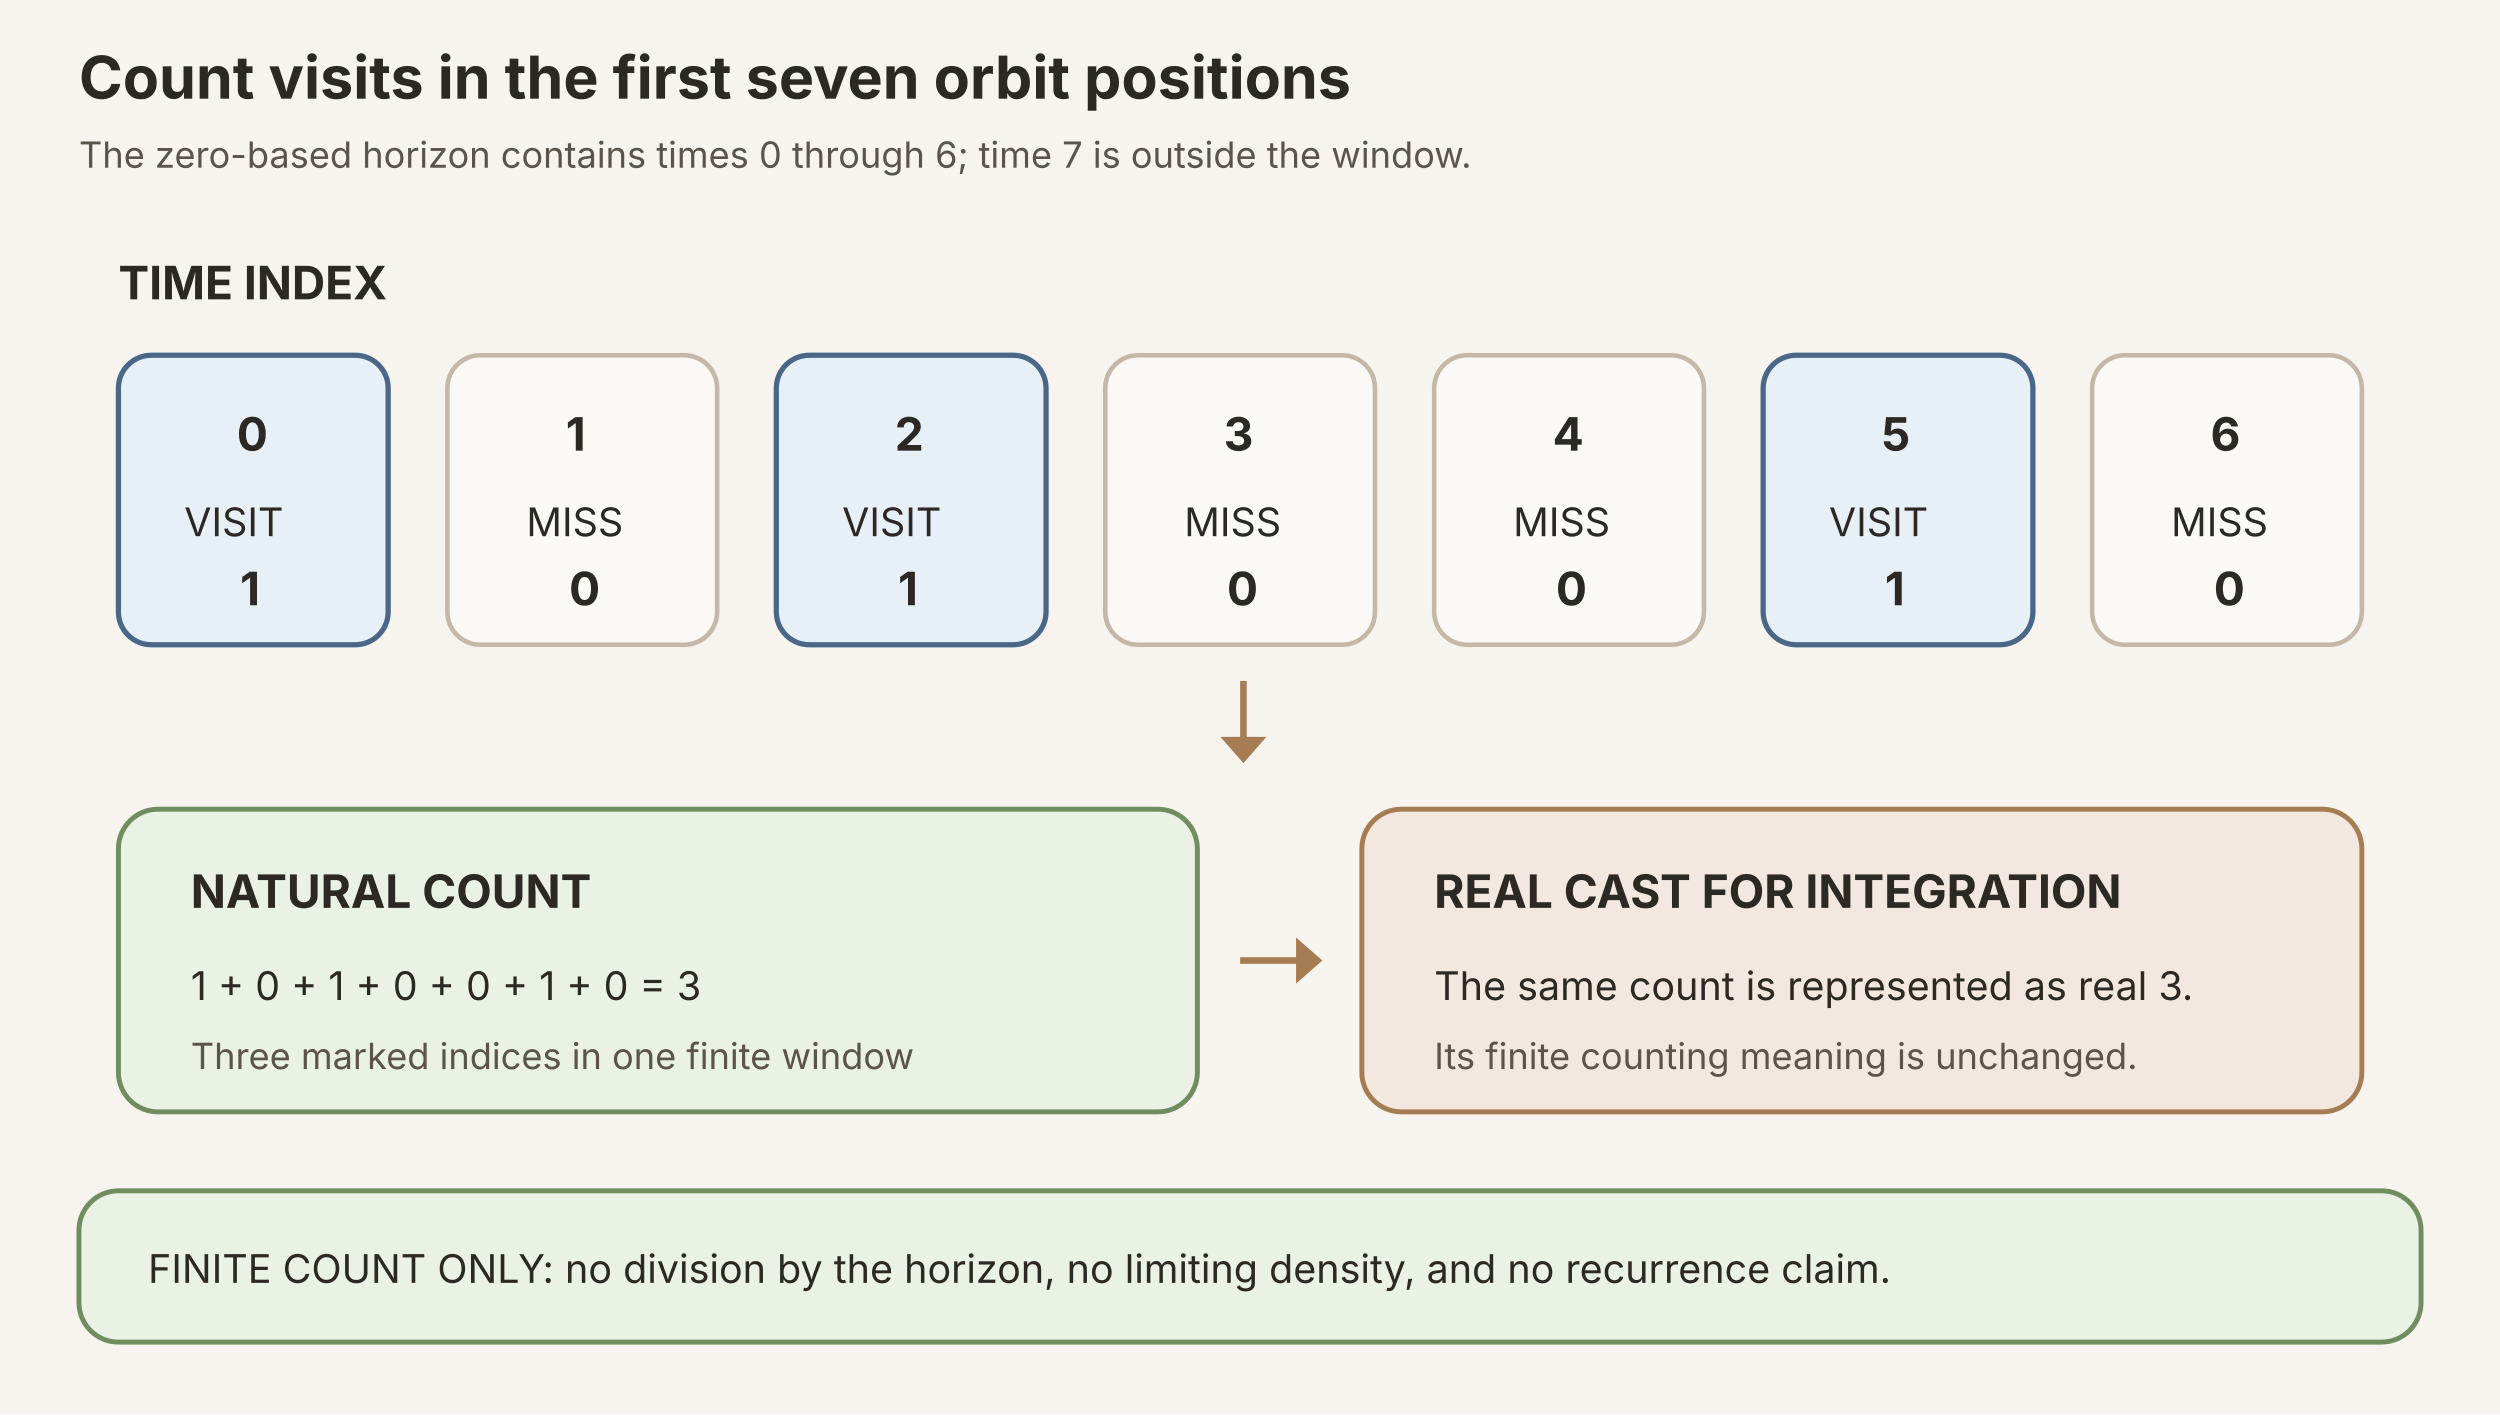
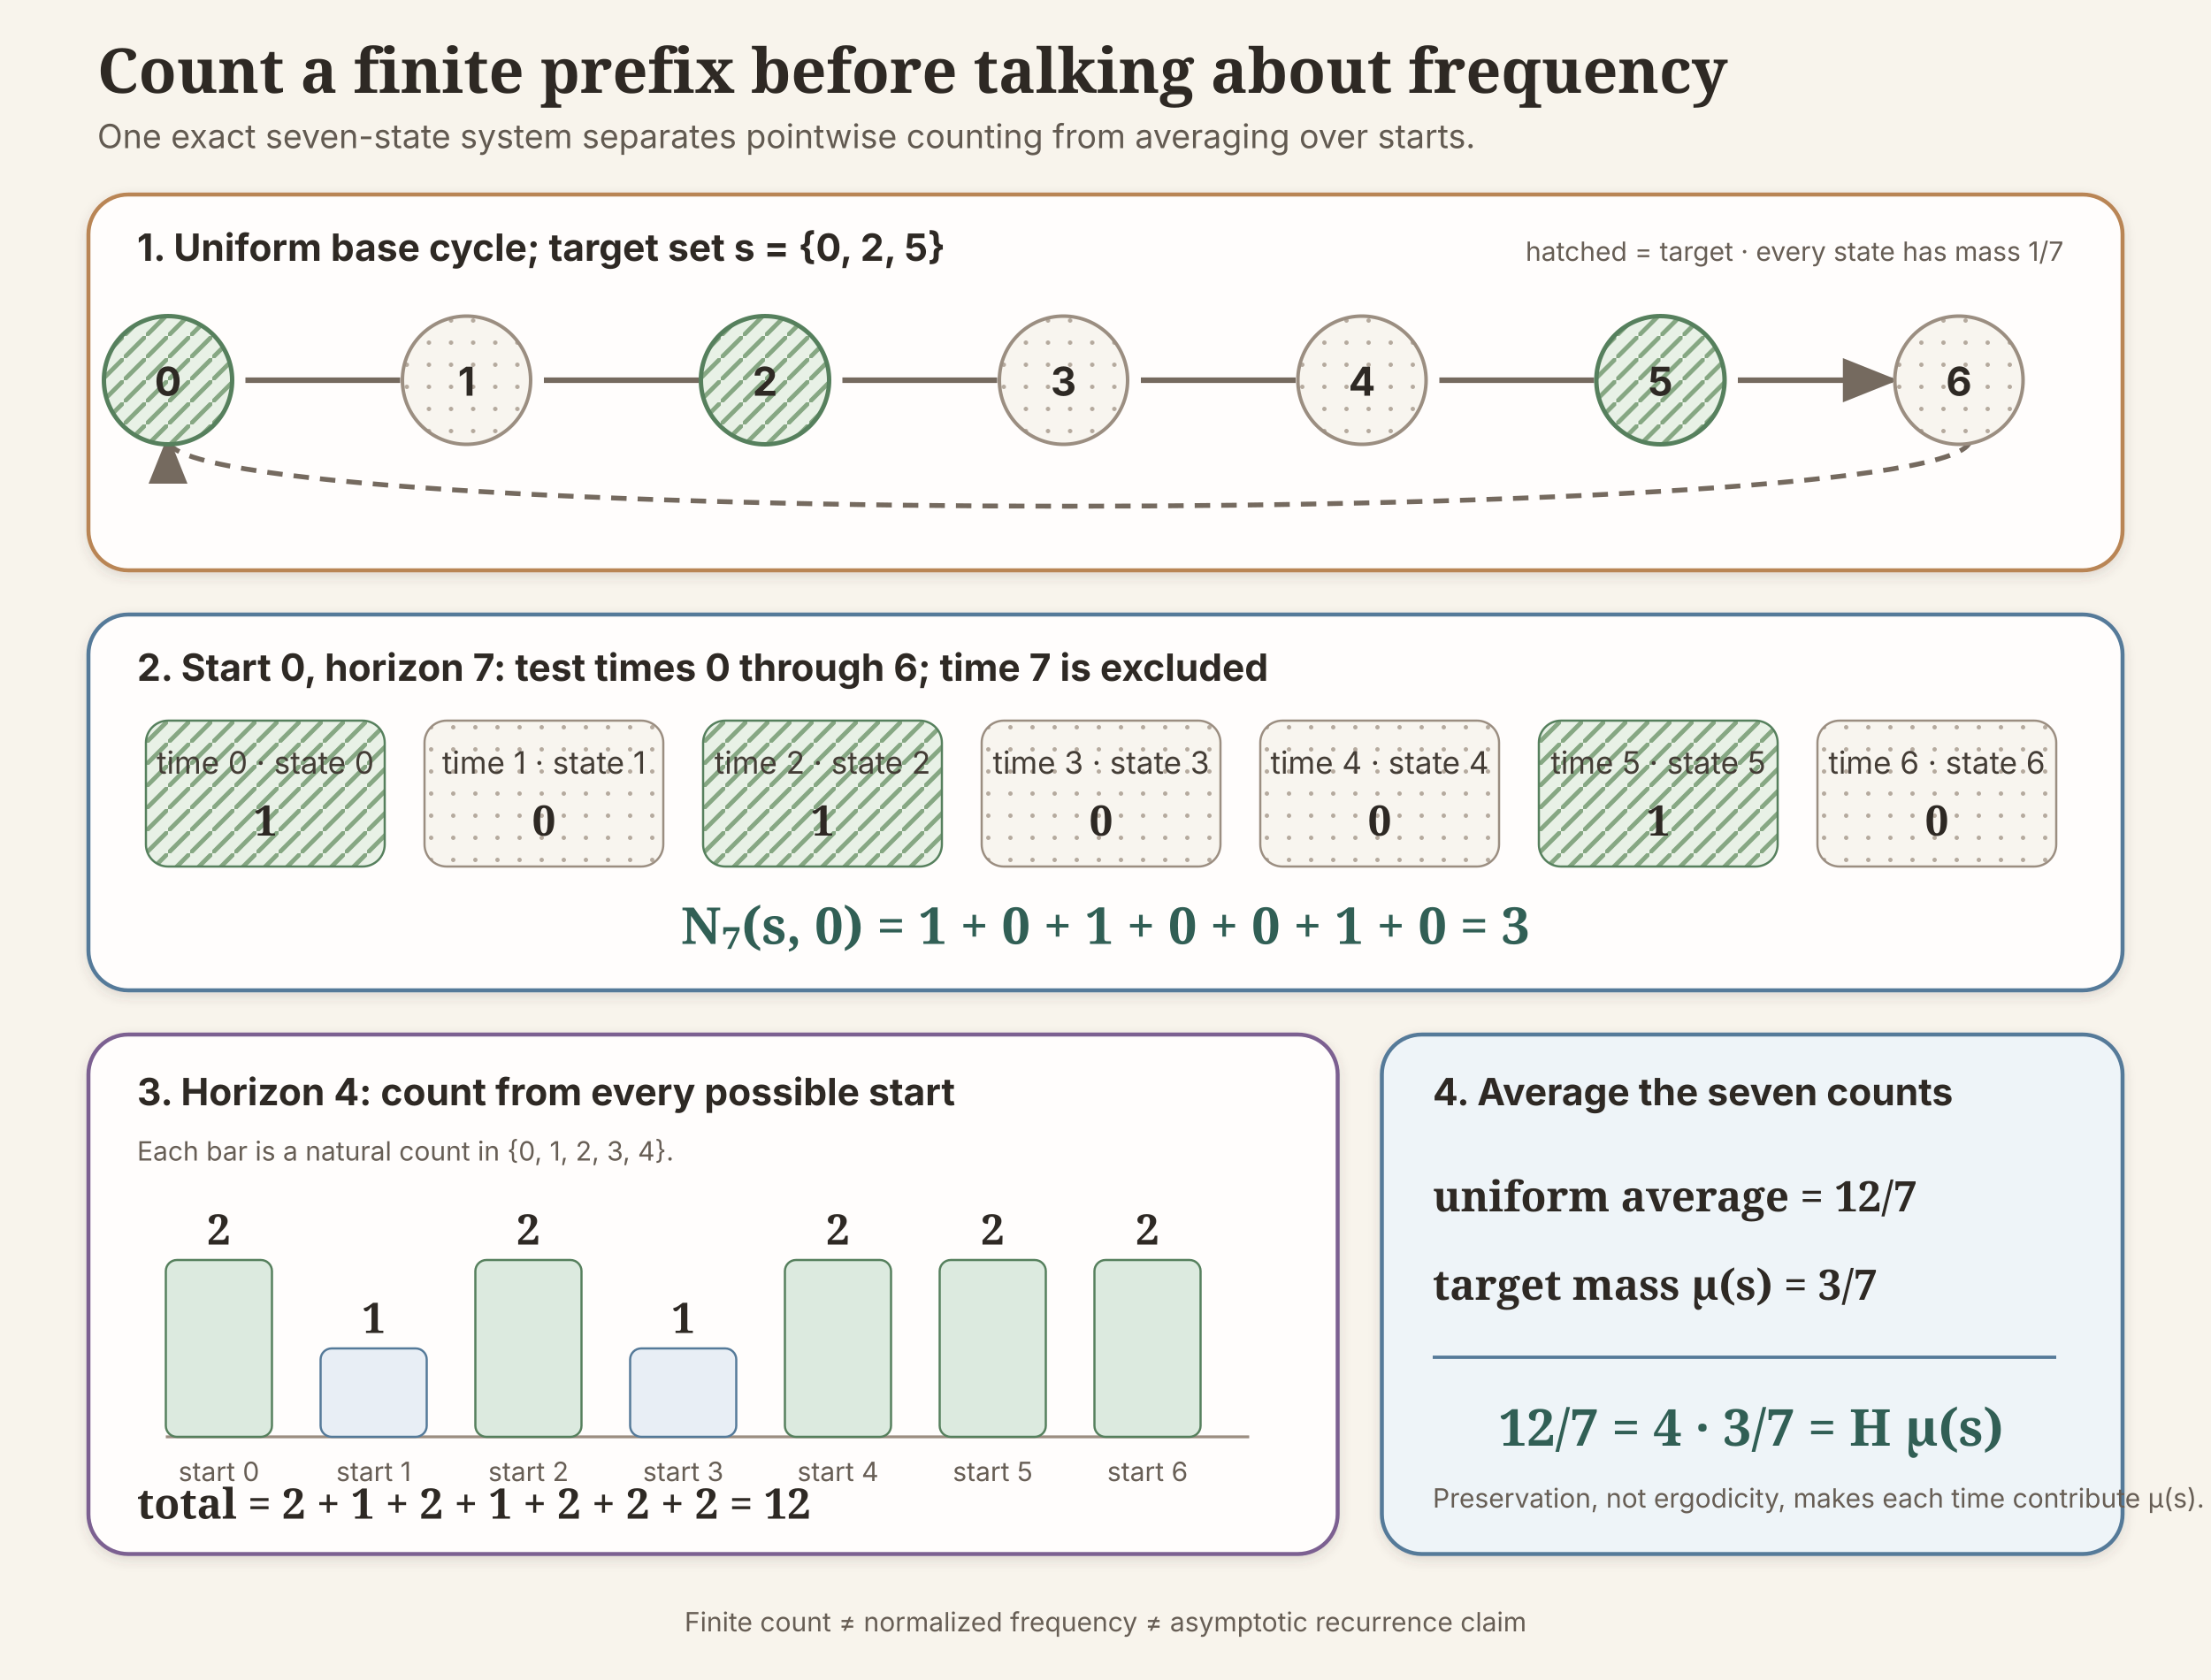
- <svg xmlns="http://www.w3.org/2000/svg" width="760" height="430" viewBox="0 0 760 430" role="img" aria-labelledby="visitCountTitle visitCountDesc">
-   <rect width="760" height="430" fill="#F7F4F0" />
-   <style>.t{font-family:Inter,Arial,Helvetica,sans-serif;fill:#2C2924}.title{font-size:18px;font-weight:700}.h{font-size:14px;font-weight:700}.s{font-size:12px}.m{font-size:11px;fill:#5A544C}.visit{fill:#E8F0F7;stroke:#4B6787;stroke-width:1.6}.miss{fill:#FBF9F6;stroke:#C4B8A8;stroke-width:1.4}.green{fill:#EAF1E5;stroke:#6F8D5E;stroke-width:1.5}.clay{fill:#F3E8E0;stroke:#A67C52;stroke-width:1.5}.arrow{stroke:#A67C52;stroke-width:2;fill:none}</style>
-   <text x="24" y="30" class="t title">Count visits in the first seven orbit positions</text>
-   <text x="24" y="51" class="t m">The zero-based horizon contains times 0 through 6; time 7 is outside the window.</text>
-   <text x="36" y="91" class="t h">TIME INDEX</text>
-   <rect x="36" y="108" width="82" height="88" rx="10" class="visit" />
-   <rect x="136" y="108" width="82" height="88" rx="10" class="miss" />
-   <rect x="236" y="108" width="82" height="88" rx="10" class="visit" />
-   <rect x="336" y="108" width="82" height="88" rx="10" class="miss" />
-   <rect x="436" y="108" width="82" height="88" rx="10" class="miss" />
-   <rect x="536" y="108" width="82" height="88" rx="10" class="visit" />
-   <rect x="636" y="108" width="82" height="88" rx="10" class="miss" />
-   <text x="72" y="137" class="t h">0</text>
-   <text x="172" y="137" class="t h">1</text>
-   <text x="272" y="137" class="t h">2</text>
-   <text x="372" y="137" class="t h">3</text>
-   <text x="472" y="137" class="t h">4</text>
-   <text x="572" y="137" class="t h">5</text>
-   <text x="672" y="137" class="t h">6</text>
-   <text x="56" y="163" class="t s">VISIT</text>
-   <text x="160" y="163" class="t s">MISS</text>
-   <text x="256" y="163" class="t s">VISIT</text>
-   <text x="360" y="163" class="t s">MISS</text>
-   <text x="460" y="163" class="t s">MISS</text>
-   <text x="556" y="163" class="t s">VISIT</text>
-   <text x="660" y="163" class="t s">MISS</text>
-   <text x="73" y="184" class="t h">1</text>
-   <text x="173" y="184" class="t h">0</text>
-   <text x="273" y="184" class="t h">1</text>
-   <text x="373" y="184" class="t h">0</text>
-   <text x="473" y="184" class="t h">0</text>
-   <text x="573" y="184" class="t h">1</text>
-   <text x="673" y="184" class="t h">0</text>
-   <path d="M378 207 V229" class="arrow" />
-   <path d="M371 224 L378 232 L385 224" fill="#A67C52" />
-   <rect x="36" y="246" width="328" height="92" rx="12" class="green" />
-   <text x="58" y="276" class="t h">NATURAL COUNT</text>
-   <text x="58" y="304" class="t s">1 + 0 + 1 + 0 + 0 + 1 + 0 = 3</text>
-   <text x="58" y="325" class="t m">Three marked indices in one finite window</text>
-   <path d="M377 292 H399" class="arrow" />
-   <path d="M394 285 L402 292 L394 299" fill="#A67C52" />
-   <rect x="414" y="246" width="304" height="92" rx="12" class="clay" />
-   <text x="436" y="276" class="t h">REAL CAST FOR INTEGRATION</text>
-   <text x="436" y="304" class="t s">The same count is represented as real 3.</text>
-   <text x="436" y="325" class="t m">Its finite counting meaning is unchanged.</text>
-   <rect x="24" y="362" width="712" height="46" rx="12" class="green" />
-   <text x="45" y="390" class="t s">FINITE COUNT ONLY: no division by the horizon, no limiting density, and no recurrence claim.</text>
+ <svg xmlns="http://www.w3.org/2000/svg" width="1000" height="760" viewBox="0 0 1000 760" role="img" aria-labelledby="visitCountTitle visitCountDesc">
+   <defs>
+     <pattern id="targetPattern" width="10" height="10" patternUnits="userSpaceOnUse">
+       <rect width="10" height="10" fill="#E8F1E6" />
+       <path d="M0 10L10 0" stroke="#86A783" stroke-width="2" />
+     </pattern>
+     <pattern id="missPattern" width="10" height="10" patternUnits="userSpaceOnUse">
+       <rect width="10" height="10" fill="#F8F5EF" />
+       <circle cx="3" cy="3" r="1" fill="#B5AA9E" />
+     </pattern>
+     <marker id="visitArrow" markerWidth="10" markerHeight="8" refX="9" refY="4" orient="auto">
+       <path d="M0 0L10 4L0 8Z" fill="#756A5F" />
+     </marker>
+     <filter id="visitShadow" x="-10%" y="-10%" width="120%" height="130%">
+       <feDropShadow dx="0" dy="2" stdDeviation="2.5" flood-color="#51483F" flood-opacity="0.15" />
+     </filter>
+     <style>
+       .title { font: 700 28px Georgia, serif; fill: #2E2924; }
+       .subtitle { font: 15px -apple-system, BlinkMacSystemFont, "Segoe UI", sans-serif; fill: #625A51; }
+       .panelTitle { font: 700 17px -apple-system, BlinkMacSystemFont, "Segoe UI", sans-serif; fill: #2E2924; }
+       .node { font: 700 18px -apple-system, BlinkMacSystemFont, "Segoe UI", sans-serif; fill: #2E2924; }
+       .body { font: 14px -apple-system, BlinkMacSystemFont, "Segoe UI", sans-serif; fill: #443D36; }
+       .small { font: 12px -apple-system, BlinkMacSystemFont, "Segoe UI", sans-serif; fill: #675E55; }
+       .formula { font: 700 19px Georgia, serif; fill: #2E2924; }
+       .result { font: 700 23px Georgia, serif; fill: #315F55; }
+     </style>
+   </defs>
+   <rect width="1000" height="760" fill="#F8F4EC" />
+   <text x="44" y="42" class="title">Count a finite prefix before talking about frequency</text>
+   <text x="44" y="67" class="subtitle">One exact seven-state system separates pointwise counting from averaging over starts.</text>
+   <rect x="40" y="88" width="920" height="170" rx="18" fill="#FFFDFC" stroke="#B98554" stroke-width="1.8" filter="url(#visitShadow)" />
+   <text x="62" y="118" class="panelTitle">1. Uniform base cycle; target set s = {0, 2, 5}</text>
+   <text x="690" y="118" class="small">hatched = target · every state has mass 1/7</text>
+   <g>
+     <path d="M111 172H181M246 172H316M381 172H451M516 172H586M651 172H721M786 172H856" stroke="#756A5F" stroke-width="2.5" marker-end="url(#visitArrow)" />
+     <path d="M891 199C891 239 76 239 76 199" fill="none" stroke="#756A5F" stroke-width="2.2" stroke-dasharray="7 5" marker-end="url(#visitArrow)" />
+     <g transform="translate(76 172)">
+       <circle r="29" fill="url(#targetPattern)" stroke="#56805D" stroke-width="2" />
+       <text y="7" text-anchor="middle" class="node">0</text>
+     </g>
+     <g transform="translate(211 172)">
+       <circle r="29" fill="url(#missPattern)" stroke="#9B8E81" stroke-width="1.6" />
+       <text y="7" text-anchor="middle" class="node">1</text>
+     </g>
+     <g transform="translate(346 172)">
+       <circle r="29" fill="url(#targetPattern)" stroke="#56805D" stroke-width="2" />
+       <text y="7" text-anchor="middle" class="node">2</text>
+     </g>
+     <g transform="translate(481 172)">
+       <circle r="29" fill="url(#missPattern)" stroke="#9B8E81" stroke-width="1.6" />
+       <text y="7" text-anchor="middle" class="node">3</text>
+     </g>
+     <g transform="translate(616 172)">
+       <circle r="29" fill="url(#missPattern)" stroke="#9B8E81" stroke-width="1.6" />
+       <text y="7" text-anchor="middle" class="node">4</text>
+     </g>
+     <g transform="translate(751 172)">
+       <circle r="29" fill="url(#targetPattern)" stroke="#56805D" stroke-width="2" />
+       <text y="7" text-anchor="middle" class="node">5</text>
+     </g>
+     <g transform="translate(886 172)">
+       <circle r="29" fill="url(#missPattern)" stroke="#9B8E81" stroke-width="1.6" />
+       <text y="7" text-anchor="middle" class="node">6</text>
+     </g>
+   </g>
+   <rect x="40" y="278" width="920" height="170" rx="18" fill="#FFFDFC" stroke="#557A99" stroke-width="1.8" filter="url(#visitShadow)" />
+   <text x="62" y="308" class="panelTitle">2. Start 0, horizon 7: test times 0 through 6; time 7 is excluded</text>
+   <g transform="translate(66 326)">
+     <g transform="translate(0 0)">
+       <rect width="108" height="66" rx="10" fill="url(#targetPattern)" stroke="#56805D" />
+       <text x="54" y="24" text-anchor="middle" class="body">time 0 · state 0</text>
+       <text x="54" y="52" text-anchor="middle" class="formula">1</text>
+     </g>
+     <g transform="translate(126 0)">
+       <rect width="108" height="66" rx="10" fill="url(#missPattern)" stroke="#9B8E81" />
+       <text x="54" y="24" text-anchor="middle" class="body">time 1 · state 1</text>
+       <text x="54" y="52" text-anchor="middle" class="formula">0</text>
+     </g>
+     <g transform="translate(252 0)">
+       <rect width="108" height="66" rx="10" fill="url(#targetPattern)" stroke="#56805D" />
+       <text x="54" y="24" text-anchor="middle" class="body">time 2 · state 2</text>
+       <text x="54" y="52" text-anchor="middle" class="formula">1</text>
+     </g>
+     <g transform="translate(378 0)">
+       <rect width="108" height="66" rx="10" fill="url(#missPattern)" stroke="#9B8E81" />
+       <text x="54" y="24" text-anchor="middle" class="body">time 3 · state 3</text>
+       <text x="54" y="52" text-anchor="middle" class="formula">0</text>
+     </g>
+     <g transform="translate(504 0)">
+       <rect width="108" height="66" rx="10" fill="url(#missPattern)" stroke="#9B8E81" />
+       <text x="54" y="24" text-anchor="middle" class="body">time 4 · state 4</text>
+       <text x="54" y="52" text-anchor="middle" class="formula">0</text>
+     </g>
+     <g transform="translate(630 0)">
+       <rect width="108" height="66" rx="10" fill="url(#targetPattern)" stroke="#56805D" />
+       <text x="54" y="24" text-anchor="middle" class="body">time 5 · state 5</text>
+       <text x="54" y="52" text-anchor="middle" class="formula">1</text>
+     </g>
+     <g transform="translate(756 0)">
+       <rect width="108" height="66" rx="10" fill="url(#missPattern)" stroke="#9B8E81" />
+       <text x="54" y="24" text-anchor="middle" class="body">time 6 · state 6</text>
+       <text x="54" y="52" text-anchor="middle" class="formula">0</text>
+     </g>
+   </g>
+   <text x="500" y="427" text-anchor="middle" class="result">N₇(s, 0) = 1 + 0 + 1 + 0 + 0 + 1 + 0 = 3</text>
+   <rect x="40" y="468" width="565" height="235" rx="18" fill="#FFFDFC" stroke="#7C6191" stroke-width="1.8" filter="url(#visitShadow)" />
+   <text x="62" y="500" class="panelTitle">3. Horizon 4: count from every possible start</text>
+   <text x="62" y="525" class="small">Each bar is a natural count in {0, 1, 2, 3, 4}.</text>
+   <g transform="translate(75 548)">
+     <line x1="0" y1="102" x2="490" y2="102" stroke="#9B8E81" stroke-width="1.3" />
+     <g transform="translate(0 0)">
+       <rect y="22" width="48" height="80" rx="5" fill="#DCEADF" stroke="#56805D" />
+       <text x="24" y="15" text-anchor="middle" class="formula">2</text>
+       <text x="24" y="122" text-anchor="middle" class="small">start 0</text>
+     </g>
+     <g transform="translate(70 0)">
+       <rect y="62" width="48" height="40" rx="5" fill="#E8EEF5" stroke="#557A99" />
+       <text x="24" y="55" text-anchor="middle" class="formula">1</text>
+       <text x="24" y="122" text-anchor="middle" class="small">start 1</text>
+     </g>
+     <g transform="translate(140 0)">
+       <rect y="22" width="48" height="80" rx="5" fill="#DCEADF" stroke="#56805D" />
+       <text x="24" y="15" text-anchor="middle" class="formula">2</text>
+       <text x="24" y="122" text-anchor="middle" class="small">start 2</text>
+     </g>
+     <g transform="translate(210 0)">
+       <rect y="62" width="48" height="40" rx="5" fill="#E8EEF5" stroke="#557A99" />
+       <text x="24" y="55" text-anchor="middle" class="formula">1</text>
+       <text x="24" y="122" text-anchor="middle" class="small">start 3</text>
+     </g>
+     <g transform="translate(280 0)">
+       <rect y="22" width="48" height="80" rx="5" fill="#DCEADF" stroke="#56805D" />
+       <text x="24" y="15" text-anchor="middle" class="formula">2</text>
+       <text x="24" y="122" text-anchor="middle" class="small">start 4</text>
+     </g>
+     <g transform="translate(350 0)">
+       <rect y="22" width="48" height="80" rx="5" fill="#DCEADF" stroke="#56805D" />
+       <text x="24" y="15" text-anchor="middle" class="formula">2</text>
+       <text x="24" y="122" text-anchor="middle" class="small">start 5</text>
+     </g>
+     <g transform="translate(420 0)">
+       <rect y="22" width="48" height="80" rx="5" fill="#DCEADF" stroke="#56805D" />
+       <text x="24" y="15" text-anchor="middle" class="formula">2</text>
+       <text x="24" y="122" text-anchor="middle" class="small">start 6</text>
+     </g>
+   </g>
+   <text x="62" y="687" class="formula">total = 2 + 1 + 2 + 1 + 2 + 2 + 2 = 12</text>
+   <rect x="625" y="468" width="335" height="235" rx="18" fill="#EEF4F8" stroke="#557A99" stroke-width="1.8" filter="url(#visitShadow)" />
+   <text x="648" y="500" class="panelTitle">4. Average the seven counts</text>
+   <text x="648" y="548" class="formula">uniform average = 12/7</text>
+   <text x="648" y="588" class="formula">target mass μ(s) = 3/7</text>
+   <path d="M648 614H930" stroke="#557A99" stroke-width="1.5" />
+   <text x="792" y="654" text-anchor="middle" class="result">12/7 = 4 · 3/7 = H μ(s)</text>
+   <text x="648" y="682" class="small">Preservation, not ergodicity, makes each time contribute μ(s).</text>
+   <text x="500" y="738" text-anchor="middle" class="small">Finite count ≠ normalized frequency ≠ asymptotic recurrence claim</text>
</svg>
